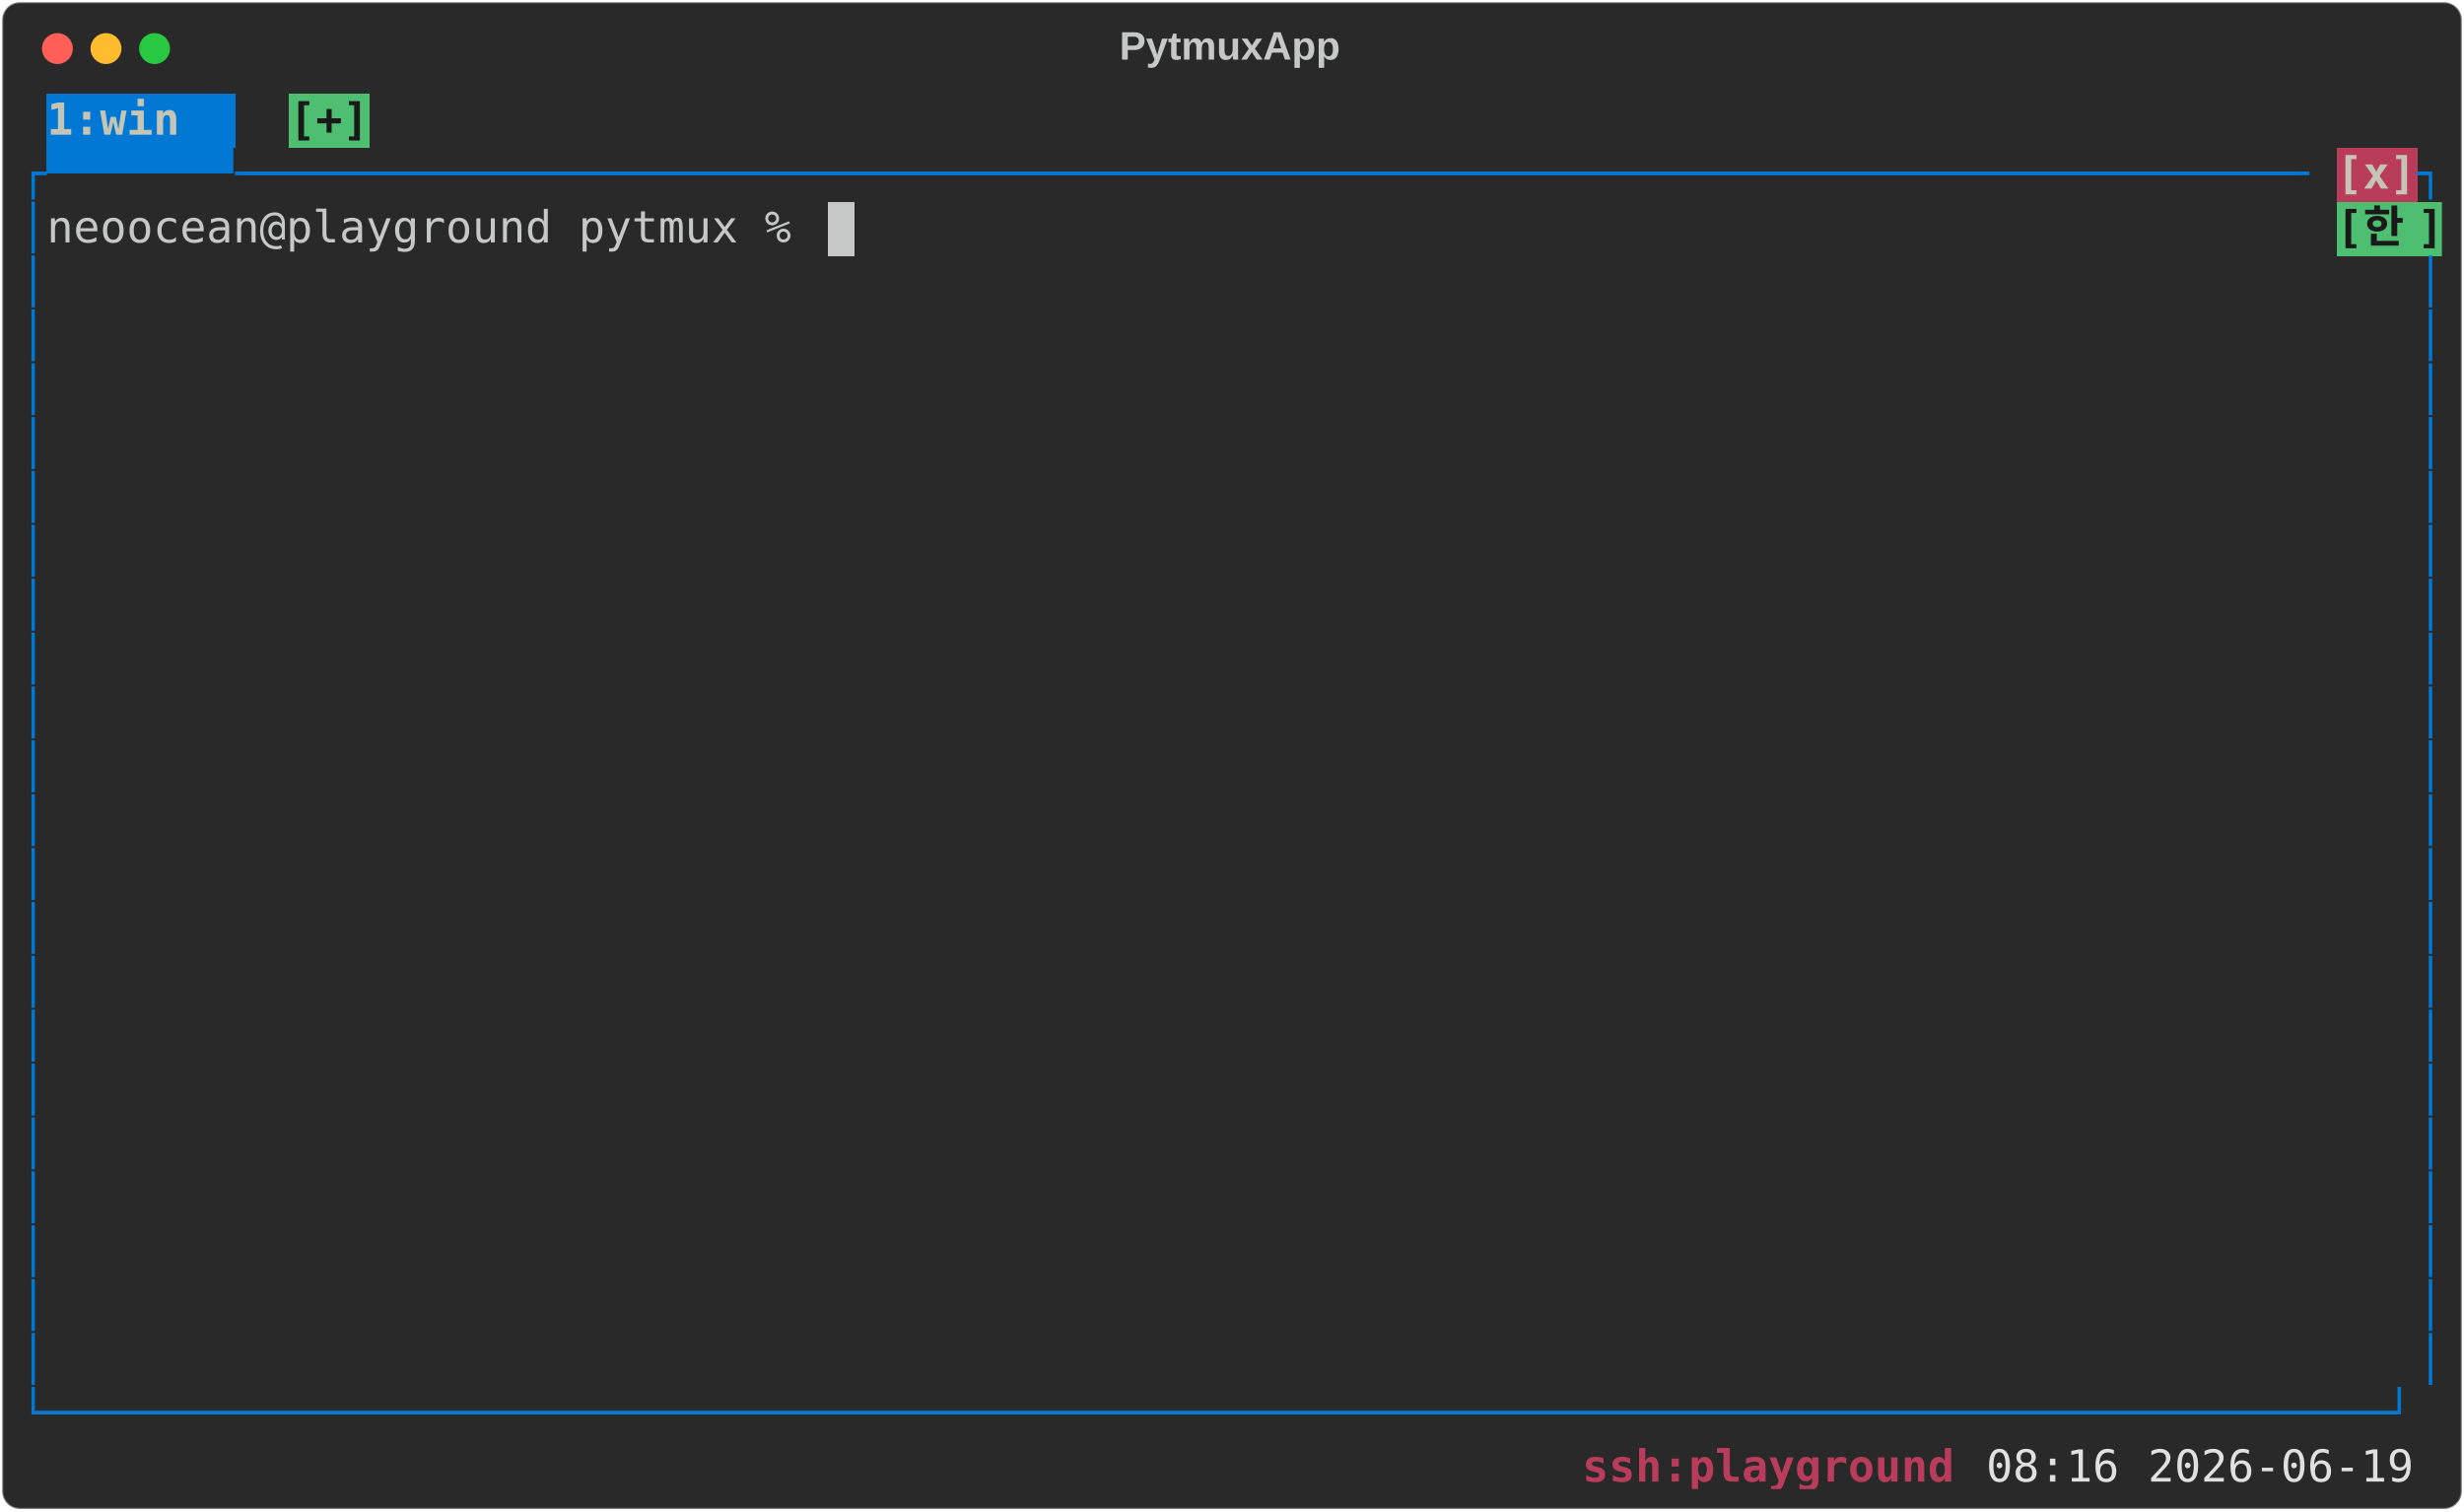
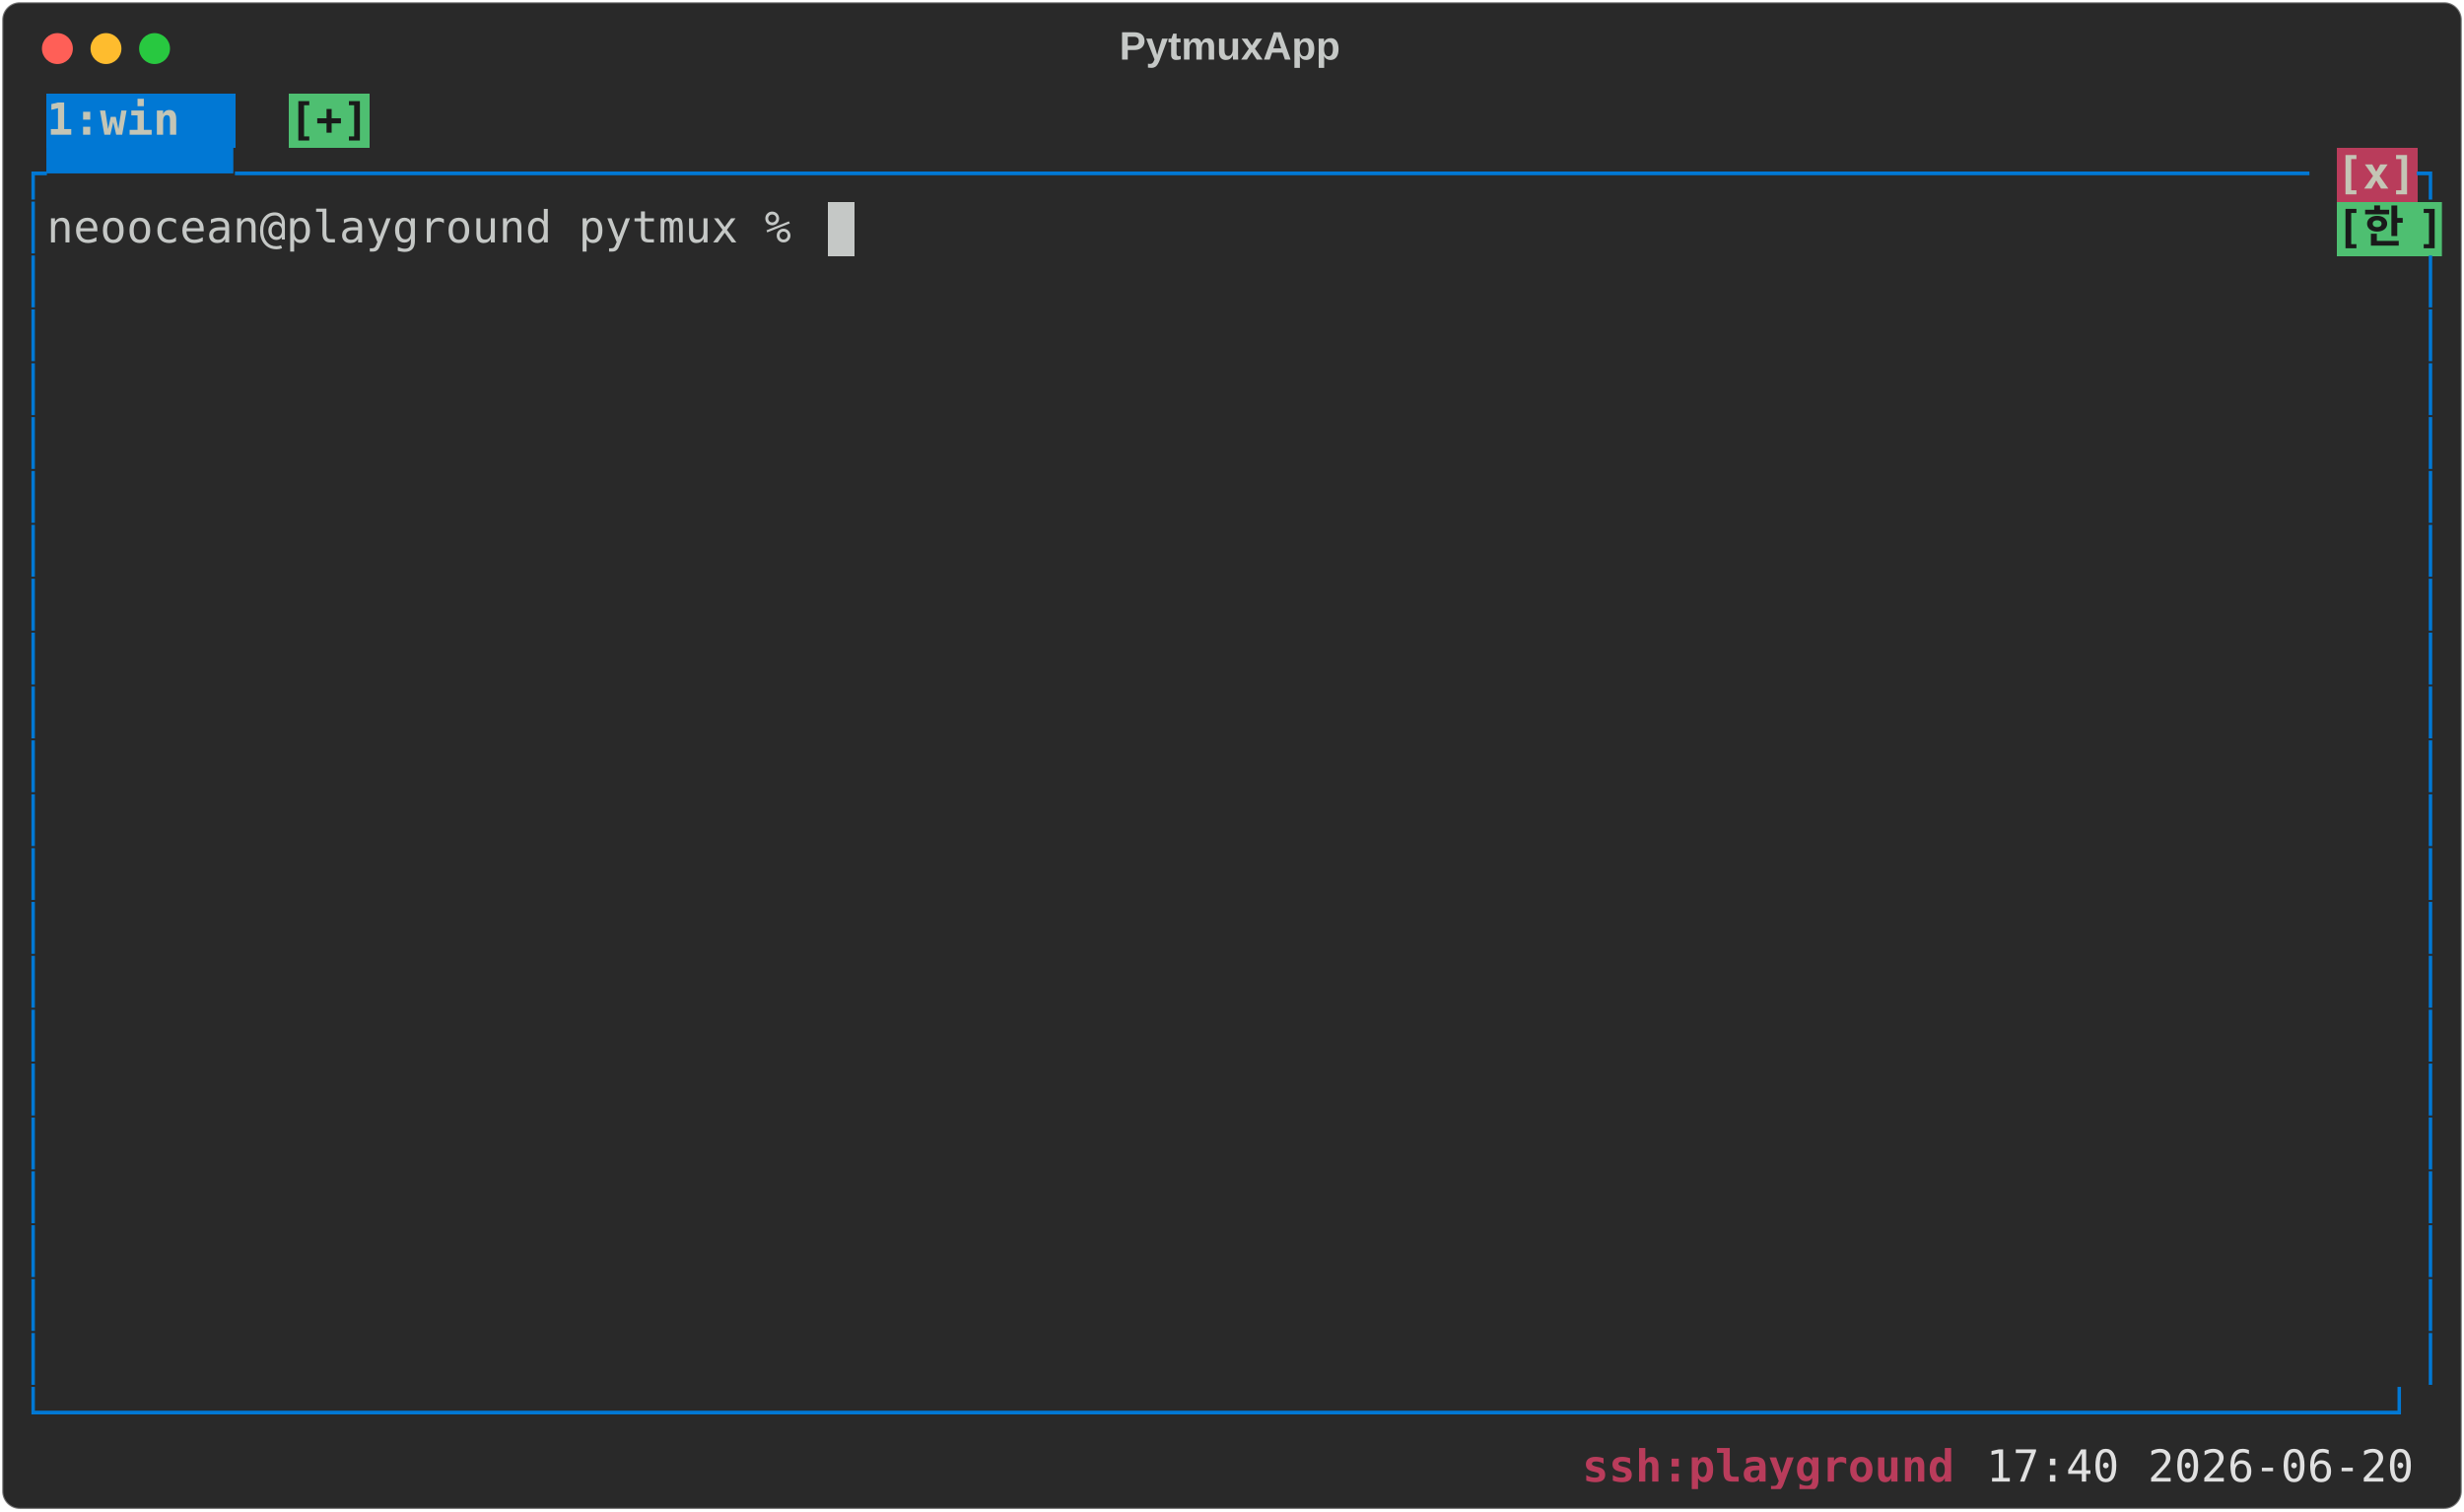
<svg xmlns="http://www.w3.org/2000/svg" class="rich-terminal" viewBox="0 0 1116 684.4">
  <style>

    @font-face {
        font-family: "Fira Code";
        src: local("FiraCode-Regular"),
                url("https://cdnjs.cloudflare.com/ajax/libs/firacode/6.2.0/woff2/FiraCode-Regular.woff2") format("woff2"),
                url("https://cdnjs.cloudflare.com/ajax/libs/firacode/6.2.0/woff/FiraCode-Regular.woff") format("woff");
        font-style: normal;
        font-weight: 400;
    }
    @font-face {
        font-family: "Fira Code";
        src: local("FiraCode-Bold"),
                url("https://cdnjs.cloudflare.com/ajax/libs/firacode/6.2.0/woff2/FiraCode-Bold.woff2") format("woff2"),
                url("https://cdnjs.cloudflare.com/ajax/libs/firacode/6.2.0/woff/FiraCode-Bold.woff") format("woff");
        font-style: bold;
        font-weight: 700;
    }

-     .terminal-3416986825-matrix {
+     .terminal-3202684094-matrix {
        font-family: Fira Code, monospace;
        font-size: 20px;
        line-height: 24.4px;
        font-variant-east-asian: full-width;
    }

-     .terminal-3416986825-title {
+     .terminal-3202684094-title {
        font-size: 18px;
        font-weight: bold;
        font-family: arial;
    }

-     .terminal-3416986825-r1 { fill: #e0e0e0 }
- .terminal-3416986825-r2 { fill: #c4c5b5;font-weight: bold }
- .terminal-3416986825-r3 { fill: #1a1a1a;font-weight: bold }
- .terminal-3416986825-r4 { fill: #c5c8c6 }
- .terminal-3416986825-r5 { fill: #0178d4;font-weight: bold }
- .terminal-3416986825-r6 { fill: #0178d4 }
- .terminal-3416986825-r7 { fill: #292929 }
- .terminal-3416986825-r8 { fill: #b93c5b;font-weight: bold }
+     .terminal-3202684094-r1 { fill: #e0e0e0 }
+ .terminal-3202684094-r2 { fill: #c4c5b5;font-weight: bold }
+ .terminal-3202684094-r3 { fill: #1a1a1a;font-weight: bold }
+ .terminal-3202684094-r4 { fill: #c5c8c6 }
+ .terminal-3202684094-r5 { fill: #0178d4;font-weight: bold }
+ .terminal-3202684094-r6 { fill: #0178d4 }
+ .terminal-3202684094-r7 { fill: #292929 }
+ .terminal-3202684094-r8 { fill: #b93c5b;font-weight: bold }
    </style>
  <defs>
-     <clipPath id="terminal-3416986825-clip-terminal">
+     <clipPath id="terminal-3202684094-clip-terminal">
      <rect x="0" y="0" width="1097.0" height="633.4" />
    </clipPath>
-     <clipPath id="terminal-3416986825-line-0">
+     <clipPath id="terminal-3202684094-line-0">
      <rect x="0" y="1.5" width="1098" height="24.65" />
    </clipPath>
-     <clipPath id="terminal-3416986825-line-1">
+     <clipPath id="terminal-3202684094-line-1">
      <rect x="0" y="25.9" width="1098" height="24.65" />
    </clipPath>
-     <clipPath id="terminal-3416986825-line-2">
+     <clipPath id="terminal-3202684094-line-2">
      <rect x="0" y="50.3" width="1098" height="24.65" />
    </clipPath>
-     <clipPath id="terminal-3416986825-line-3">
+     <clipPath id="terminal-3202684094-line-3">
      <rect x="0" y="74.7" width="1098" height="24.65" />
    </clipPath>
-     <clipPath id="terminal-3416986825-line-4">
+     <clipPath id="terminal-3202684094-line-4">
      <rect x="0" y="99.1" width="1098" height="24.65" />
    </clipPath>
-     <clipPath id="terminal-3416986825-line-5">
+     <clipPath id="terminal-3202684094-line-5">
      <rect x="0" y="123.5" width="1098" height="24.65" />
    </clipPath>
-     <clipPath id="terminal-3416986825-line-6">
+     <clipPath id="terminal-3202684094-line-6">
      <rect x="0" y="147.9" width="1098" height="24.65" />
    </clipPath>
-     <clipPath id="terminal-3416986825-line-7">
+     <clipPath id="terminal-3202684094-line-7">
      <rect x="0" y="172.3" width="1098" height="24.65" />
    </clipPath>
-     <clipPath id="terminal-3416986825-line-8">
+     <clipPath id="terminal-3202684094-line-8">
      <rect x="0" y="196.7" width="1098" height="24.65" />
    </clipPath>
-     <clipPath id="terminal-3416986825-line-9">
+     <clipPath id="terminal-3202684094-line-9">
      <rect x="0" y="221.1" width="1098" height="24.65" />
    </clipPath>
-     <clipPath id="terminal-3416986825-line-10">
+     <clipPath id="terminal-3202684094-line-10">
      <rect x="0" y="245.5" width="1098" height="24.65" />
    </clipPath>
-     <clipPath id="terminal-3416986825-line-11">
+     <clipPath id="terminal-3202684094-line-11">
      <rect x="0" y="269.9" width="1098" height="24.65" />
    </clipPath>
-     <clipPath id="terminal-3416986825-line-12">
+     <clipPath id="terminal-3202684094-line-12">
      <rect x="0" y="294.3" width="1098" height="24.65" />
    </clipPath>
-     <clipPath id="terminal-3416986825-line-13">
+     <clipPath id="terminal-3202684094-line-13">
      <rect x="0" y="318.7" width="1098" height="24.65" />
    </clipPath>
-     <clipPath id="terminal-3416986825-line-14">
+     <clipPath id="terminal-3202684094-line-14">
      <rect x="0" y="343.1" width="1098" height="24.65" />
    </clipPath>
-     <clipPath id="terminal-3416986825-line-15">
+     <clipPath id="terminal-3202684094-line-15">
      <rect x="0" y="367.5" width="1098" height="24.65" />
    </clipPath>
-     <clipPath id="terminal-3416986825-line-16">
+     <clipPath id="terminal-3202684094-line-16">
      <rect x="0" y="391.9" width="1098" height="24.65" />
    </clipPath>
-     <clipPath id="terminal-3416986825-line-17">
+     <clipPath id="terminal-3202684094-line-17">
      <rect x="0" y="416.3" width="1098" height="24.65" />
    </clipPath>
-     <clipPath id="terminal-3416986825-line-18">
+     <clipPath id="terminal-3202684094-line-18">
      <rect x="0" y="440.7" width="1098" height="24.65" />
    </clipPath>
-     <clipPath id="terminal-3416986825-line-19">
+     <clipPath id="terminal-3202684094-line-19">
      <rect x="0" y="465.1" width="1098" height="24.65" />
    </clipPath>
-     <clipPath id="terminal-3416986825-line-20">
+     <clipPath id="terminal-3202684094-line-20">
      <rect x="0" y="489.5" width="1098" height="24.65" />
    </clipPath>
-     <clipPath id="terminal-3416986825-line-21">
+     <clipPath id="terminal-3202684094-line-21">
      <rect x="0" y="513.9" width="1098" height="24.65" />
    </clipPath>
-     <clipPath id="terminal-3416986825-line-22">
+     <clipPath id="terminal-3202684094-line-22">
      <rect x="0" y="538.3" width="1098" height="24.65" />
    </clipPath>
-     <clipPath id="terminal-3416986825-line-23">
+     <clipPath id="terminal-3202684094-line-23">
      <rect x="0" y="562.7" width="1098" height="24.65" />
    </clipPath>
-     <clipPath id="terminal-3416986825-line-24">
+     <clipPath id="terminal-3202684094-line-24">
      <rect x="0" y="587.1" width="1098" height="24.65" />
    </clipPath>
  </defs>
  <rect fill="#292929" stroke="rgba(255,255,255,0.35)" stroke-width="1" x="1" y="1" width="1114" height="682.4" rx="8" />
-   <text class="terminal-3416986825-title" fill="#c5c8c6" text-anchor="middle" x="557" y="27">PytmuxApp</text>
+   <text class="terminal-3202684094-title" fill="#c5c8c6" text-anchor="middle" x="557" y="27">PytmuxApp</text>
  <g transform="translate(26,22)">
    <circle cx="0" cy="0" r="7" fill="#ff5f57" />
    <circle cx="22" cy="0" r="7" fill="#febc2e" />
    <circle cx="44" cy="0" r="7" fill="#28c840" />
  </g>
-   <g transform="translate(9, 41)" clip-path="url(#terminal-3416986825-clip-terminal)">
+   <g transform="translate(9, 41)" clip-path="url(#terminal-3202684094-clip-terminal)">
    <rect fill="#0178d4" x="12.2" y="1.5" width="85.4" height="24.65" shape-rendering="crispEdges" />
    <rect fill="#4ebf71" x="122" y="1.5" width="36.6" height="24.65" shape-rendering="crispEdges" />
    <rect fill="#b93c5b" x="1049.2" y="25.9" width="36.6" height="24.65" shape-rendering="crispEdges" />
    <rect fill="#c5c8c6" x="366" y="50.3" width="12.2" height="24.65" shape-rendering="crispEdges" />
    <rect fill="#4ebf71" x="1049.2" y="50.3" width="48.8" height="24.65" shape-rendering="crispEdges" />
-     <g class="terminal-3416986825-matrix">
-       <text class="terminal-3416986825-r2" x="12.2" y="20" textLength="85.4" clip-path="url(#terminal-3416986825-line-0)"> 1:win </text>
-       <text class="terminal-3416986825-r3" x="122" y="20" textLength="36.6" clip-path="url(#terminal-3416986825-line-0)">[+]</text>
-       <text class="terminal-3416986825-r4" x="1098" y="20" textLength="12.2" clip-path="url(#terminal-3416986825-line-0)">
- </text>
-       <text class="terminal-3416986825-r5" x="0" y="44.4" textLength="12.2" clip-path="url(#terminal-3416986825-line-1)">┌</text>
-       <text class="terminal-3416986825-r6" x="12.2" y="44.4" textLength="85.4" clip-path="url(#terminal-3416986825-line-1)">▀▀▀▀▀▀▀</text>
-       <text class="terminal-3416986825-r5" x="97.6" y="44.4" textLength="951.6" clip-path="url(#terminal-3416986825-line-1)">──────────────────────────────────────────────────────────────────────────────</text>
-       <text class="terminal-3416986825-r2" x="1049.2" y="44.4" textLength="36.6" clip-path="url(#terminal-3416986825-line-1)">[x]</text>
-       <text class="terminal-3416986825-r5" x="1085.8" y="44.4" textLength="12.2" clip-path="url(#terminal-3416986825-line-1)">┐</text>
-       <text class="terminal-3416986825-r4" x="1098" y="44.4" textLength="12.2" clip-path="url(#terminal-3416986825-line-1)">
- </text>
-       <text class="terminal-3416986825-r5" x="0" y="68.8" textLength="12.2" clip-path="url(#terminal-3416986825-line-2)">│</text>
-       <text class="terminal-3416986825-r4" x="12.2" y="68.8" textLength="353.8" clip-path="url(#terminal-3416986825-line-2)">neoocean@playground pytmux % </text>
-       <text class="terminal-3416986825-r3" x="1049.2" y="68.8" textLength="12.2" clip-path="url(#terminal-3416986825-line-2)">[</text>
-       <text class="terminal-3416986825-r3" x="1061.4" y="68.8" textLength="24.4" clip-path="url(#terminal-3416986825-line-2)" lengthAdjust="spacingAndGlyphs">한</text>
-       <text class="terminal-3416986825-r3" x="1085.8" y="68.8" textLength="12.2" clip-path="url(#terminal-3416986825-line-2)">]</text>
-       <text class="terminal-3416986825-r4" x="1098" y="68.8" textLength="12.2" clip-path="url(#terminal-3416986825-line-2)">
- </text>
-       <text class="terminal-3416986825-r5" x="0" y="93.2" textLength="12.2" clip-path="url(#terminal-3416986825-line-3)">│</text>
-       <text class="terminal-3416986825-r5" x="1085.8" y="93.2" textLength="12.2" clip-path="url(#terminal-3416986825-line-3)">│</text>
-       <text class="terminal-3416986825-r4" x="1098" y="93.2" textLength="12.2" clip-path="url(#terminal-3416986825-line-3)">
- </text>
-       <text class="terminal-3416986825-r5" x="0" y="117.6" textLength="12.2" clip-path="url(#terminal-3416986825-line-4)">│</text>
-       <text class="terminal-3416986825-r5" x="1085.8" y="117.6" textLength="12.2" clip-path="url(#terminal-3416986825-line-4)">│</text>
-       <text class="terminal-3416986825-r4" x="1098" y="117.6" textLength="12.2" clip-path="url(#terminal-3416986825-line-4)">
- </text>
-       <text class="terminal-3416986825-r5" x="0" y="142" textLength="12.2" clip-path="url(#terminal-3416986825-line-5)">│</text>
-       <text class="terminal-3416986825-r5" x="1085.8" y="142" textLength="12.2" clip-path="url(#terminal-3416986825-line-5)">│</text>
-       <text class="terminal-3416986825-r4" x="1098" y="142" textLength="12.2" clip-path="url(#terminal-3416986825-line-5)">
- </text>
-       <text class="terminal-3416986825-r5" x="0" y="166.4" textLength="12.2" clip-path="url(#terminal-3416986825-line-6)">│</text>
-       <text class="terminal-3416986825-r5" x="1085.8" y="166.4" textLength="12.2" clip-path="url(#terminal-3416986825-line-6)">│</text>
-       <text class="terminal-3416986825-r4" x="1098" y="166.4" textLength="12.2" clip-path="url(#terminal-3416986825-line-6)">
- </text>
-       <text class="terminal-3416986825-r5" x="0" y="190.8" textLength="12.2" clip-path="url(#terminal-3416986825-line-7)">│</text>
-       <text class="terminal-3416986825-r5" x="1085.8" y="190.8" textLength="12.2" clip-path="url(#terminal-3416986825-line-7)">│</text>
-       <text class="terminal-3416986825-r4" x="1098" y="190.8" textLength="12.2" clip-path="url(#terminal-3416986825-line-7)">
- </text>
-       <text class="terminal-3416986825-r5" x="0" y="215.2" textLength="12.2" clip-path="url(#terminal-3416986825-line-8)">│</text>
-       <text class="terminal-3416986825-r5" x="1085.8" y="215.2" textLength="12.2" clip-path="url(#terminal-3416986825-line-8)">│</text>
-       <text class="terminal-3416986825-r4" x="1098" y="215.2" textLength="12.2" clip-path="url(#terminal-3416986825-line-8)">
- </text>
-       <text class="terminal-3416986825-r5" x="0" y="239.6" textLength="12.2" clip-path="url(#terminal-3416986825-line-9)">│</text>
-       <text class="terminal-3416986825-r5" x="1085.8" y="239.6" textLength="12.2" clip-path="url(#terminal-3416986825-line-9)">│</text>
-       <text class="terminal-3416986825-r4" x="1098" y="239.6" textLength="12.2" clip-path="url(#terminal-3416986825-line-9)">
- </text>
-       <text class="terminal-3416986825-r5" x="0" y="264" textLength="12.2" clip-path="url(#terminal-3416986825-line-10)">│</text>
-       <text class="terminal-3416986825-r5" x="1085.8" y="264" textLength="12.2" clip-path="url(#terminal-3416986825-line-10)">│</text>
-       <text class="terminal-3416986825-r4" x="1098" y="264" textLength="12.2" clip-path="url(#terminal-3416986825-line-10)">
- </text>
-       <text class="terminal-3416986825-r5" x="0" y="288.4" textLength="12.2" clip-path="url(#terminal-3416986825-line-11)">│</text>
-       <text class="terminal-3416986825-r5" x="1085.8" y="288.4" textLength="12.2" clip-path="url(#terminal-3416986825-line-11)">│</text>
-       <text class="terminal-3416986825-r4" x="1098" y="288.4" textLength="12.2" clip-path="url(#terminal-3416986825-line-11)">
- </text>
-       <text class="terminal-3416986825-r5" x="0" y="312.8" textLength="12.2" clip-path="url(#terminal-3416986825-line-12)">│</text>
-       <text class="terminal-3416986825-r5" x="1085.8" y="312.8" textLength="12.2" clip-path="url(#terminal-3416986825-line-12)">│</text>
-       <text class="terminal-3416986825-r4" x="1098" y="312.8" textLength="12.2" clip-path="url(#terminal-3416986825-line-12)">
- </text>
-       <text class="terminal-3416986825-r5" x="0" y="337.2" textLength="12.2" clip-path="url(#terminal-3416986825-line-13)">│</text>
-       <text class="terminal-3416986825-r5" x="1085.8" y="337.2" textLength="12.2" clip-path="url(#terminal-3416986825-line-13)">│</text>
-       <text class="terminal-3416986825-r4" x="1098" y="337.2" textLength="12.2" clip-path="url(#terminal-3416986825-line-13)">
- </text>
-       <text class="terminal-3416986825-r5" x="0" y="361.6" textLength="12.2" clip-path="url(#terminal-3416986825-line-14)">│</text>
-       <text class="terminal-3416986825-r5" x="1085.8" y="361.6" textLength="12.2" clip-path="url(#terminal-3416986825-line-14)">│</text>
-       <text class="terminal-3416986825-r4" x="1098" y="361.6" textLength="12.2" clip-path="url(#terminal-3416986825-line-14)">
- </text>
-       <text class="terminal-3416986825-r5" x="0" y="386" textLength="12.2" clip-path="url(#terminal-3416986825-line-15)">│</text>
-       <text class="terminal-3416986825-r5" x="1085.8" y="386" textLength="12.2" clip-path="url(#terminal-3416986825-line-15)">│</text>
-       <text class="terminal-3416986825-r4" x="1098" y="386" textLength="12.2" clip-path="url(#terminal-3416986825-line-15)">
- </text>
-       <text class="terminal-3416986825-r5" x="0" y="410.4" textLength="12.2" clip-path="url(#terminal-3416986825-line-16)">│</text>
-       <text class="terminal-3416986825-r5" x="1085.8" y="410.4" textLength="12.2" clip-path="url(#terminal-3416986825-line-16)">│</text>
-       <text class="terminal-3416986825-r4" x="1098" y="410.4" textLength="12.2" clip-path="url(#terminal-3416986825-line-16)">
- </text>
-       <text class="terminal-3416986825-r5" x="0" y="434.8" textLength="12.2" clip-path="url(#terminal-3416986825-line-17)">│</text>
-       <text class="terminal-3416986825-r5" x="1085.8" y="434.8" textLength="12.2" clip-path="url(#terminal-3416986825-line-17)">│</text>
-       <text class="terminal-3416986825-r4" x="1098" y="434.8" textLength="12.2" clip-path="url(#terminal-3416986825-line-17)">
- </text>
-       <text class="terminal-3416986825-r5" x="0" y="459.2" textLength="12.2" clip-path="url(#terminal-3416986825-line-18)">│</text>
-       <text class="terminal-3416986825-r5" x="1085.8" y="459.2" textLength="12.2" clip-path="url(#terminal-3416986825-line-18)">│</text>
-       <text class="terminal-3416986825-r4" x="1098" y="459.2" textLength="12.2" clip-path="url(#terminal-3416986825-line-18)">
- </text>
-       <text class="terminal-3416986825-r5" x="0" y="483.6" textLength="12.2" clip-path="url(#terminal-3416986825-line-19)">│</text>
-       <text class="terminal-3416986825-r5" x="1085.8" y="483.6" textLength="12.2" clip-path="url(#terminal-3416986825-line-19)">│</text>
-       <text class="terminal-3416986825-r4" x="1098" y="483.6" textLength="12.2" clip-path="url(#terminal-3416986825-line-19)">
- </text>
-       <text class="terminal-3416986825-r5" x="0" y="508" textLength="12.2" clip-path="url(#terminal-3416986825-line-20)">│</text>
-       <text class="terminal-3416986825-r5" x="1085.8" y="508" textLength="12.2" clip-path="url(#terminal-3416986825-line-20)">│</text>
-       <text class="terminal-3416986825-r4" x="1098" y="508" textLength="12.2" clip-path="url(#terminal-3416986825-line-20)">
- </text>
-       <text class="terminal-3416986825-r5" x="0" y="532.4" textLength="12.2" clip-path="url(#terminal-3416986825-line-21)">│</text>
-       <text class="terminal-3416986825-r5" x="1085.8" y="532.4" textLength="12.2" clip-path="url(#terminal-3416986825-line-21)">│</text>
-       <text class="terminal-3416986825-r4" x="1098" y="532.4" textLength="12.2" clip-path="url(#terminal-3416986825-line-21)">
- </text>
-       <text class="terminal-3416986825-r5" x="0" y="556.8" textLength="12.2" clip-path="url(#terminal-3416986825-line-22)">│</text>
-       <text class="terminal-3416986825-r5" x="1085.8" y="556.8" textLength="12.2" clip-path="url(#terminal-3416986825-line-22)">│</text>
-       <text class="terminal-3416986825-r4" x="1098" y="556.8" textLength="12.2" clip-path="url(#terminal-3416986825-line-22)">
- </text>
-       <text class="terminal-3416986825-r5" x="0" y="581.2" textLength="12.2" clip-path="url(#terminal-3416986825-line-23)">│</text>
-       <text class="terminal-3416986825-r5" x="1085.8" y="581.2" textLength="12.2" clip-path="url(#terminal-3416986825-line-23)">│</text>
-       <text class="terminal-3416986825-r4" x="1098" y="581.2" textLength="12.2" clip-path="url(#terminal-3416986825-line-23)">
- </text>
-       <text class="terminal-3416986825-r5" x="0" y="605.6" textLength="1098" clip-path="url(#terminal-3416986825-line-24)">└────────────────────────────────────────────────────────────────────────────────────────┘</text>
-       <text class="terminal-3416986825-r4" x="1098" y="605.6" textLength="12.2" clip-path="url(#terminal-3416986825-line-24)">
- </text>
-       <text class="terminal-3416986825-r8" x="707.6" y="630" textLength="170.8" clip-path="url(#terminal-3416986825-line-25)">ssh:playground</text>
-       <text class="terminal-3416986825-r1" x="890.6" y="630" textLength="61" clip-path="url(#terminal-3416986825-line-25)">08:16</text>
-       <text class="terminal-3416986825-r1" x="963.8" y="630" textLength="122" clip-path="url(#terminal-3416986825-line-25)">2026-06-19</text>
+     <g class="terminal-3202684094-matrix">
+       <text class="terminal-3202684094-r2" x="12.2" y="20" textLength="85.4" clip-path="url(#terminal-3202684094-line-0)"> 1:win </text>
+       <text class="terminal-3202684094-r3" x="122" y="20" textLength="36.6" clip-path="url(#terminal-3202684094-line-0)">[+]</text>
+       <text class="terminal-3202684094-r4" x="1098" y="20" textLength="12.2" clip-path="url(#terminal-3202684094-line-0)">
+ </text>
+       <text class="terminal-3202684094-r5" x="0" y="44.4" textLength="12.2" clip-path="url(#terminal-3202684094-line-1)">┌</text>
+       <text class="terminal-3202684094-r6" x="12.2" y="44.4" textLength="85.4" clip-path="url(#terminal-3202684094-line-1)">▀▀▀▀▀▀▀</text>
+       <text class="terminal-3202684094-r5" x="97.6" y="44.4" textLength="951.6" clip-path="url(#terminal-3202684094-line-1)">──────────────────────────────────────────────────────────────────────────────</text>
+       <text class="terminal-3202684094-r2" x="1049.2" y="44.4" textLength="36.6" clip-path="url(#terminal-3202684094-line-1)">[x]</text>
+       <text class="terminal-3202684094-r5" x="1085.8" y="44.4" textLength="12.2" clip-path="url(#terminal-3202684094-line-1)">┐</text>
+       <text class="terminal-3202684094-r4" x="1098" y="44.4" textLength="12.2" clip-path="url(#terminal-3202684094-line-1)">
+ </text>
+       <text class="terminal-3202684094-r5" x="0" y="68.8" textLength="12.2" clip-path="url(#terminal-3202684094-line-2)">│</text>
+       <text class="terminal-3202684094-r4" x="12.2" y="68.8" textLength="353.8" clip-path="url(#terminal-3202684094-line-2)">neoocean@playground pytmux % </text>
+       <text class="terminal-3202684094-r3" x="1049.2" y="68.8" textLength="12.2" clip-path="url(#terminal-3202684094-line-2)">[</text>
+       <text class="terminal-3202684094-r3" x="1061.4" y="68.8" textLength="24.4" clip-path="url(#terminal-3202684094-line-2)" lengthAdjust="spacingAndGlyphs">한</text>
+       <text class="terminal-3202684094-r3" x="1085.8" y="68.8" textLength="12.2" clip-path="url(#terminal-3202684094-line-2)">]</text>
+       <text class="terminal-3202684094-r4" x="1098" y="68.8" textLength="12.2" clip-path="url(#terminal-3202684094-line-2)">
+ </text>
+       <text class="terminal-3202684094-r5" x="0" y="93.2" textLength="12.2" clip-path="url(#terminal-3202684094-line-3)">│</text>
+       <text class="terminal-3202684094-r5" x="1085.8" y="93.2" textLength="12.2" clip-path="url(#terminal-3202684094-line-3)">│</text>
+       <text class="terminal-3202684094-r4" x="1098" y="93.2" textLength="12.2" clip-path="url(#terminal-3202684094-line-3)">
+ </text>
+       <text class="terminal-3202684094-r5" x="0" y="117.6" textLength="12.2" clip-path="url(#terminal-3202684094-line-4)">│</text>
+       <text class="terminal-3202684094-r5" x="1085.8" y="117.6" textLength="12.2" clip-path="url(#terminal-3202684094-line-4)">│</text>
+       <text class="terminal-3202684094-r4" x="1098" y="117.6" textLength="12.2" clip-path="url(#terminal-3202684094-line-4)">
+ </text>
+       <text class="terminal-3202684094-r5" x="0" y="142" textLength="12.2" clip-path="url(#terminal-3202684094-line-5)">│</text>
+       <text class="terminal-3202684094-r5" x="1085.8" y="142" textLength="12.2" clip-path="url(#terminal-3202684094-line-5)">│</text>
+       <text class="terminal-3202684094-r4" x="1098" y="142" textLength="12.2" clip-path="url(#terminal-3202684094-line-5)">
+ </text>
+       <text class="terminal-3202684094-r5" x="0" y="166.4" textLength="12.2" clip-path="url(#terminal-3202684094-line-6)">│</text>
+       <text class="terminal-3202684094-r5" x="1085.8" y="166.4" textLength="12.2" clip-path="url(#terminal-3202684094-line-6)">│</text>
+       <text class="terminal-3202684094-r4" x="1098" y="166.4" textLength="12.2" clip-path="url(#terminal-3202684094-line-6)">
+ </text>
+       <text class="terminal-3202684094-r5" x="0" y="190.8" textLength="12.2" clip-path="url(#terminal-3202684094-line-7)">│</text>
+       <text class="terminal-3202684094-r5" x="1085.8" y="190.8" textLength="12.2" clip-path="url(#terminal-3202684094-line-7)">│</text>
+       <text class="terminal-3202684094-r4" x="1098" y="190.8" textLength="12.2" clip-path="url(#terminal-3202684094-line-7)">
+ </text>
+       <text class="terminal-3202684094-r5" x="0" y="215.2" textLength="12.2" clip-path="url(#terminal-3202684094-line-8)">│</text>
+       <text class="terminal-3202684094-r5" x="1085.8" y="215.2" textLength="12.2" clip-path="url(#terminal-3202684094-line-8)">│</text>
+       <text class="terminal-3202684094-r4" x="1098" y="215.2" textLength="12.2" clip-path="url(#terminal-3202684094-line-8)">
+ </text>
+       <text class="terminal-3202684094-r5" x="0" y="239.6" textLength="12.2" clip-path="url(#terminal-3202684094-line-9)">│</text>
+       <text class="terminal-3202684094-r5" x="1085.8" y="239.6" textLength="12.2" clip-path="url(#terminal-3202684094-line-9)">│</text>
+       <text class="terminal-3202684094-r4" x="1098" y="239.6" textLength="12.2" clip-path="url(#terminal-3202684094-line-9)">
+ </text>
+       <text class="terminal-3202684094-r5" x="0" y="264" textLength="12.2" clip-path="url(#terminal-3202684094-line-10)">│</text>
+       <text class="terminal-3202684094-r5" x="1085.8" y="264" textLength="12.2" clip-path="url(#terminal-3202684094-line-10)">│</text>
+       <text class="terminal-3202684094-r4" x="1098" y="264" textLength="12.2" clip-path="url(#terminal-3202684094-line-10)">
+ </text>
+       <text class="terminal-3202684094-r5" x="0" y="288.4" textLength="12.2" clip-path="url(#terminal-3202684094-line-11)">│</text>
+       <text class="terminal-3202684094-r5" x="1085.8" y="288.4" textLength="12.2" clip-path="url(#terminal-3202684094-line-11)">│</text>
+       <text class="terminal-3202684094-r4" x="1098" y="288.4" textLength="12.2" clip-path="url(#terminal-3202684094-line-11)">
+ </text>
+       <text class="terminal-3202684094-r5" x="0" y="312.8" textLength="12.2" clip-path="url(#terminal-3202684094-line-12)">│</text>
+       <text class="terminal-3202684094-r5" x="1085.8" y="312.8" textLength="12.2" clip-path="url(#terminal-3202684094-line-12)">│</text>
+       <text class="terminal-3202684094-r4" x="1098" y="312.8" textLength="12.2" clip-path="url(#terminal-3202684094-line-12)">
+ </text>
+       <text class="terminal-3202684094-r5" x="0" y="337.2" textLength="12.2" clip-path="url(#terminal-3202684094-line-13)">│</text>
+       <text class="terminal-3202684094-r5" x="1085.8" y="337.2" textLength="12.2" clip-path="url(#terminal-3202684094-line-13)">│</text>
+       <text class="terminal-3202684094-r4" x="1098" y="337.2" textLength="12.2" clip-path="url(#terminal-3202684094-line-13)">
+ </text>
+       <text class="terminal-3202684094-r5" x="0" y="361.6" textLength="12.2" clip-path="url(#terminal-3202684094-line-14)">│</text>
+       <text class="terminal-3202684094-r5" x="1085.8" y="361.6" textLength="12.2" clip-path="url(#terminal-3202684094-line-14)">│</text>
+       <text class="terminal-3202684094-r4" x="1098" y="361.6" textLength="12.2" clip-path="url(#terminal-3202684094-line-14)">
+ </text>
+       <text class="terminal-3202684094-r5" x="0" y="386" textLength="12.2" clip-path="url(#terminal-3202684094-line-15)">│</text>
+       <text class="terminal-3202684094-r5" x="1085.8" y="386" textLength="12.2" clip-path="url(#terminal-3202684094-line-15)">│</text>
+       <text class="terminal-3202684094-r4" x="1098" y="386" textLength="12.2" clip-path="url(#terminal-3202684094-line-15)">
+ </text>
+       <text class="terminal-3202684094-r5" x="0" y="410.4" textLength="12.2" clip-path="url(#terminal-3202684094-line-16)">│</text>
+       <text class="terminal-3202684094-r5" x="1085.8" y="410.4" textLength="12.2" clip-path="url(#terminal-3202684094-line-16)">│</text>
+       <text class="terminal-3202684094-r4" x="1098" y="410.4" textLength="12.2" clip-path="url(#terminal-3202684094-line-16)">
+ </text>
+       <text class="terminal-3202684094-r5" x="0" y="434.8" textLength="12.2" clip-path="url(#terminal-3202684094-line-17)">│</text>
+       <text class="terminal-3202684094-r5" x="1085.8" y="434.8" textLength="12.2" clip-path="url(#terminal-3202684094-line-17)">│</text>
+       <text class="terminal-3202684094-r4" x="1098" y="434.8" textLength="12.2" clip-path="url(#terminal-3202684094-line-17)">
+ </text>
+       <text class="terminal-3202684094-r5" x="0" y="459.2" textLength="12.2" clip-path="url(#terminal-3202684094-line-18)">│</text>
+       <text class="terminal-3202684094-r5" x="1085.8" y="459.2" textLength="12.2" clip-path="url(#terminal-3202684094-line-18)">│</text>
+       <text class="terminal-3202684094-r4" x="1098" y="459.2" textLength="12.2" clip-path="url(#terminal-3202684094-line-18)">
+ </text>
+       <text class="terminal-3202684094-r5" x="0" y="483.6" textLength="12.2" clip-path="url(#terminal-3202684094-line-19)">│</text>
+       <text class="terminal-3202684094-r5" x="1085.8" y="483.6" textLength="12.2" clip-path="url(#terminal-3202684094-line-19)">│</text>
+       <text class="terminal-3202684094-r4" x="1098" y="483.6" textLength="12.2" clip-path="url(#terminal-3202684094-line-19)">
+ </text>
+       <text class="terminal-3202684094-r5" x="0" y="508" textLength="12.2" clip-path="url(#terminal-3202684094-line-20)">│</text>
+       <text class="terminal-3202684094-r5" x="1085.8" y="508" textLength="12.2" clip-path="url(#terminal-3202684094-line-20)">│</text>
+       <text class="terminal-3202684094-r4" x="1098" y="508" textLength="12.2" clip-path="url(#terminal-3202684094-line-20)">
+ </text>
+       <text class="terminal-3202684094-r5" x="0" y="532.4" textLength="12.2" clip-path="url(#terminal-3202684094-line-21)">│</text>
+       <text class="terminal-3202684094-r5" x="1085.8" y="532.4" textLength="12.2" clip-path="url(#terminal-3202684094-line-21)">│</text>
+       <text class="terminal-3202684094-r4" x="1098" y="532.4" textLength="12.2" clip-path="url(#terminal-3202684094-line-21)">
+ </text>
+       <text class="terminal-3202684094-r5" x="0" y="556.8" textLength="12.2" clip-path="url(#terminal-3202684094-line-22)">│</text>
+       <text class="terminal-3202684094-r5" x="1085.8" y="556.8" textLength="12.2" clip-path="url(#terminal-3202684094-line-22)">│</text>
+       <text class="terminal-3202684094-r4" x="1098" y="556.8" textLength="12.2" clip-path="url(#terminal-3202684094-line-22)">
+ </text>
+       <text class="terminal-3202684094-r5" x="0" y="581.2" textLength="12.2" clip-path="url(#terminal-3202684094-line-23)">│</text>
+       <text class="terminal-3202684094-r5" x="1085.8" y="581.2" textLength="12.2" clip-path="url(#terminal-3202684094-line-23)">│</text>
+       <text class="terminal-3202684094-r4" x="1098" y="581.2" textLength="12.2" clip-path="url(#terminal-3202684094-line-23)">
+ </text>
+       <text class="terminal-3202684094-r5" x="0" y="605.6" textLength="1098" clip-path="url(#terminal-3202684094-line-24)">└────────────────────────────────────────────────────────────────────────────────────────┘</text>
+       <text class="terminal-3202684094-r4" x="1098" y="605.6" textLength="12.2" clip-path="url(#terminal-3202684094-line-24)">
+ </text>
+       <text class="terminal-3202684094-r8" x="707.6" y="630" textLength="170.8" clip-path="url(#terminal-3202684094-line-25)">ssh:playground</text>
+       <text class="terminal-3202684094-r1" x="890.6" y="630" textLength="61" clip-path="url(#terminal-3202684094-line-25)">17:40</text>
+       <text class="terminal-3202684094-r1" x="963.8" y="630" textLength="122" clip-path="url(#terminal-3202684094-line-25)">2026-06-20</text>
    </g>
  </g>
</svg>
